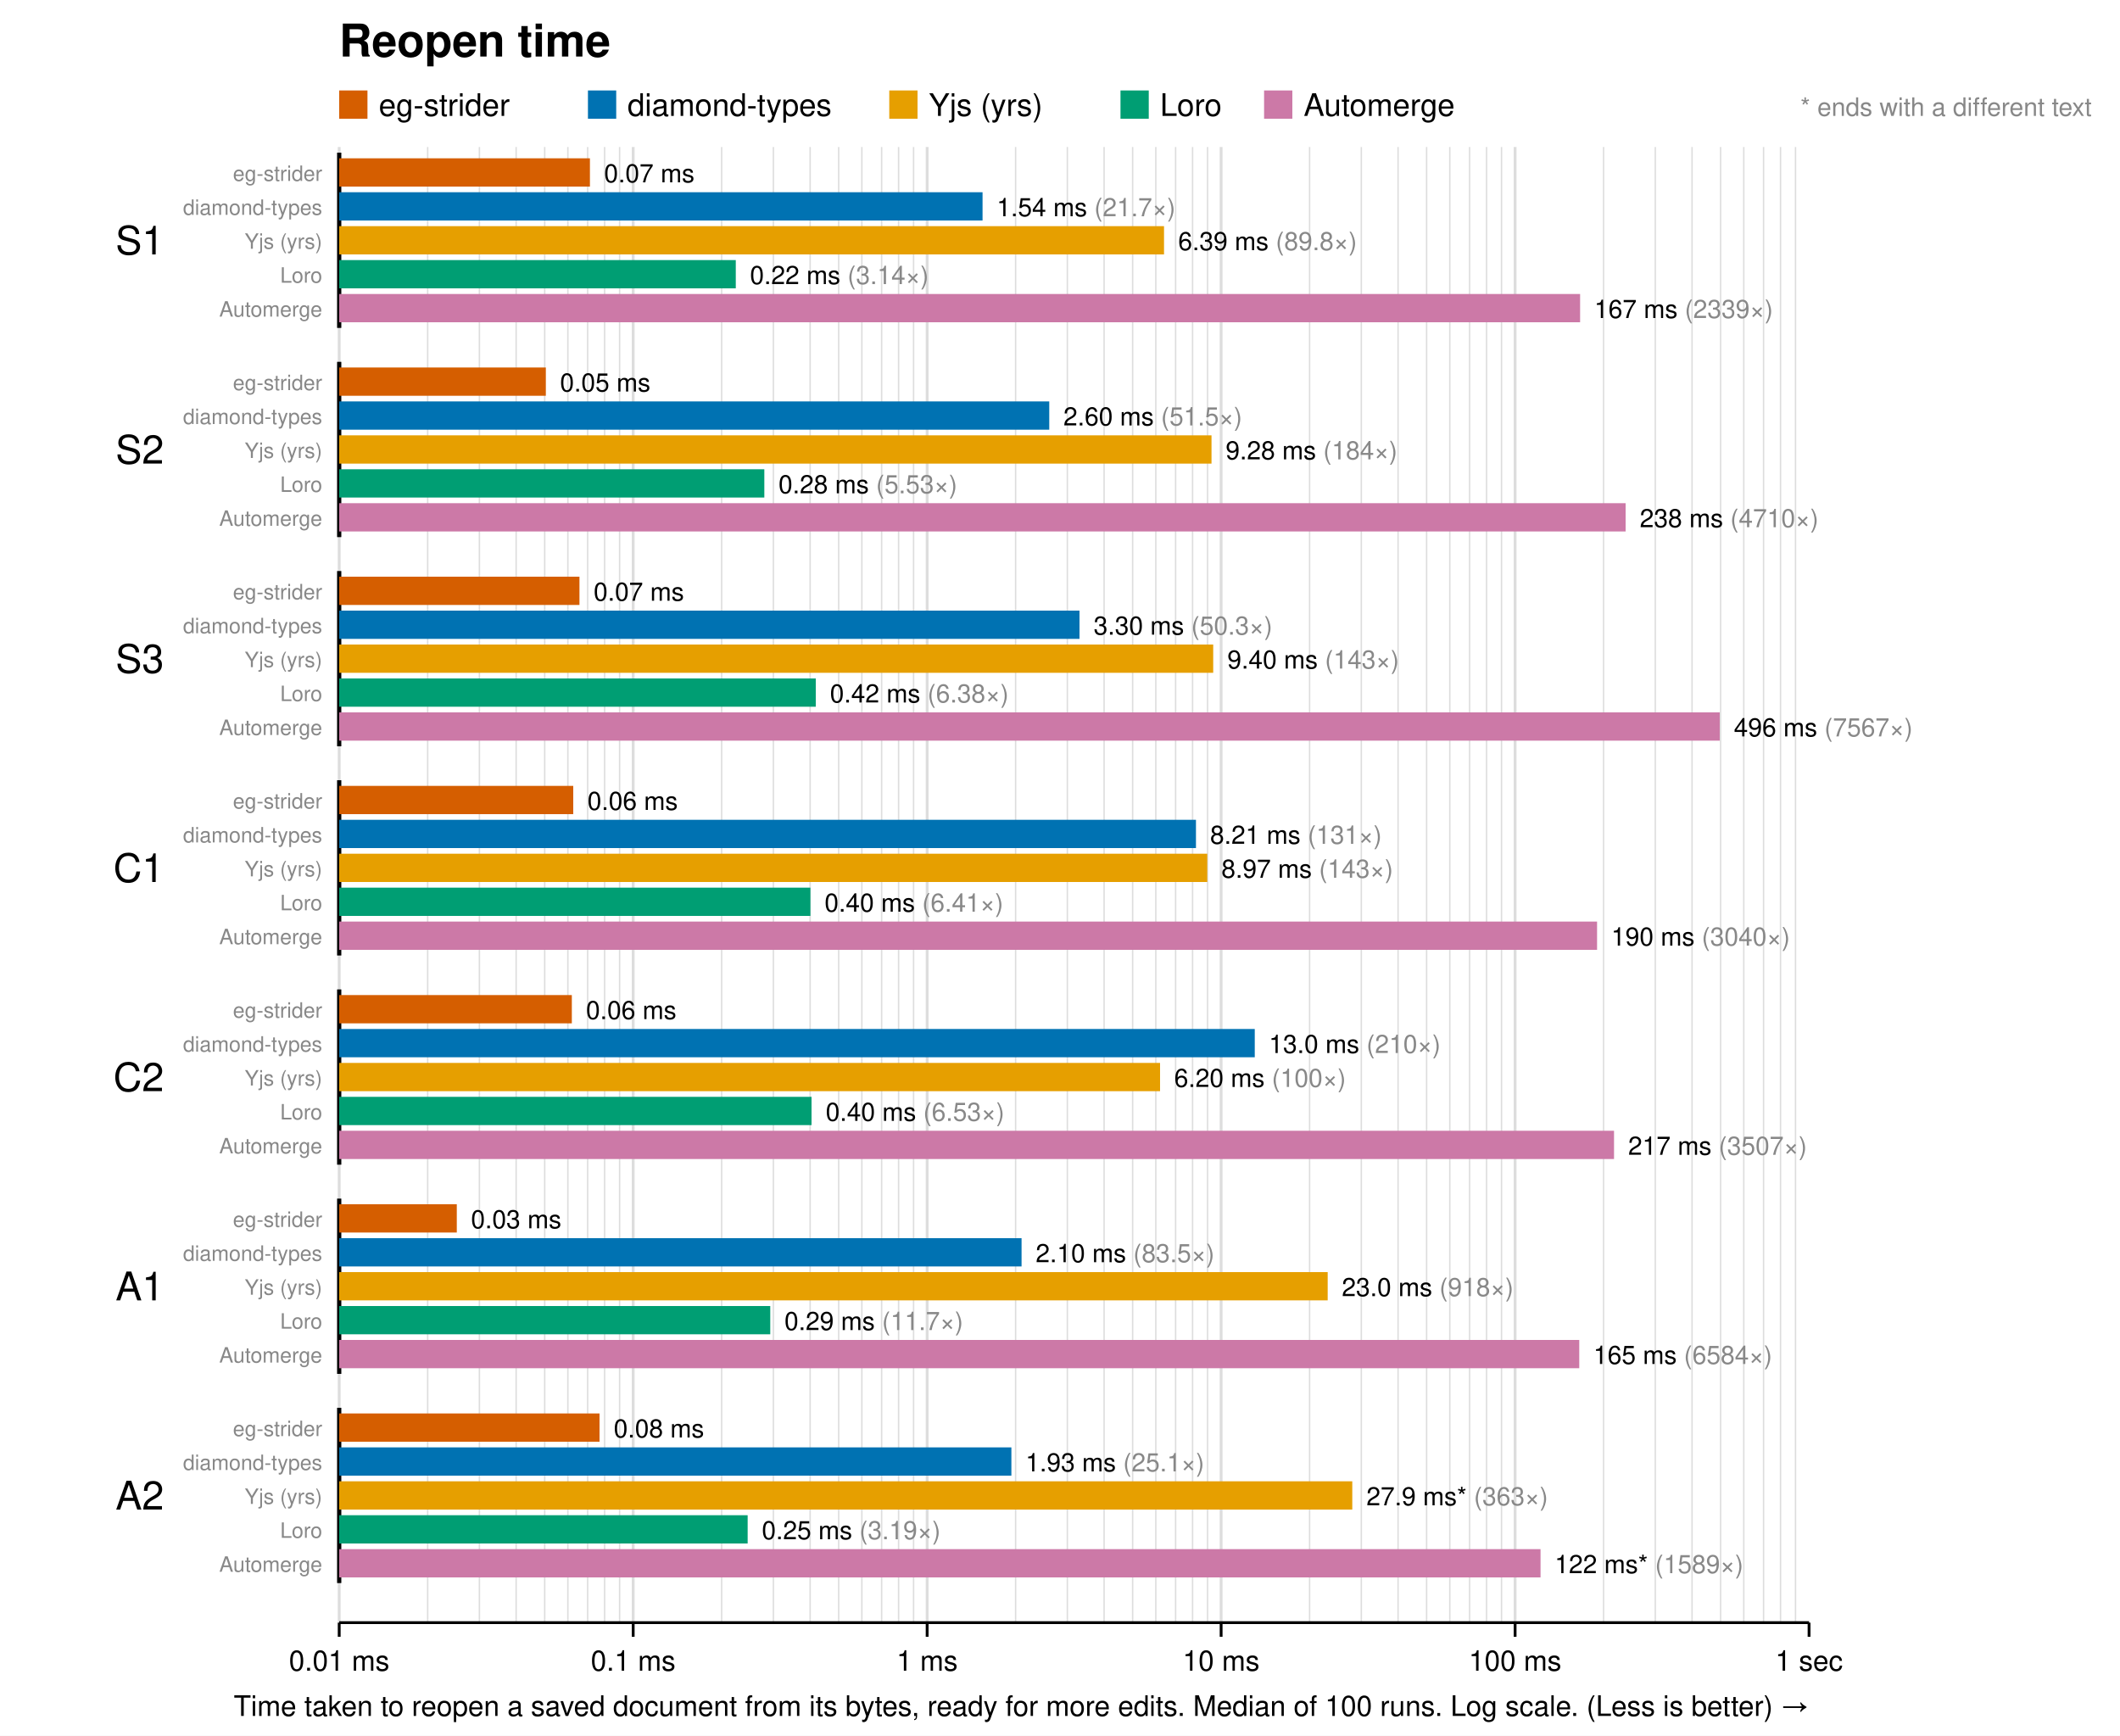
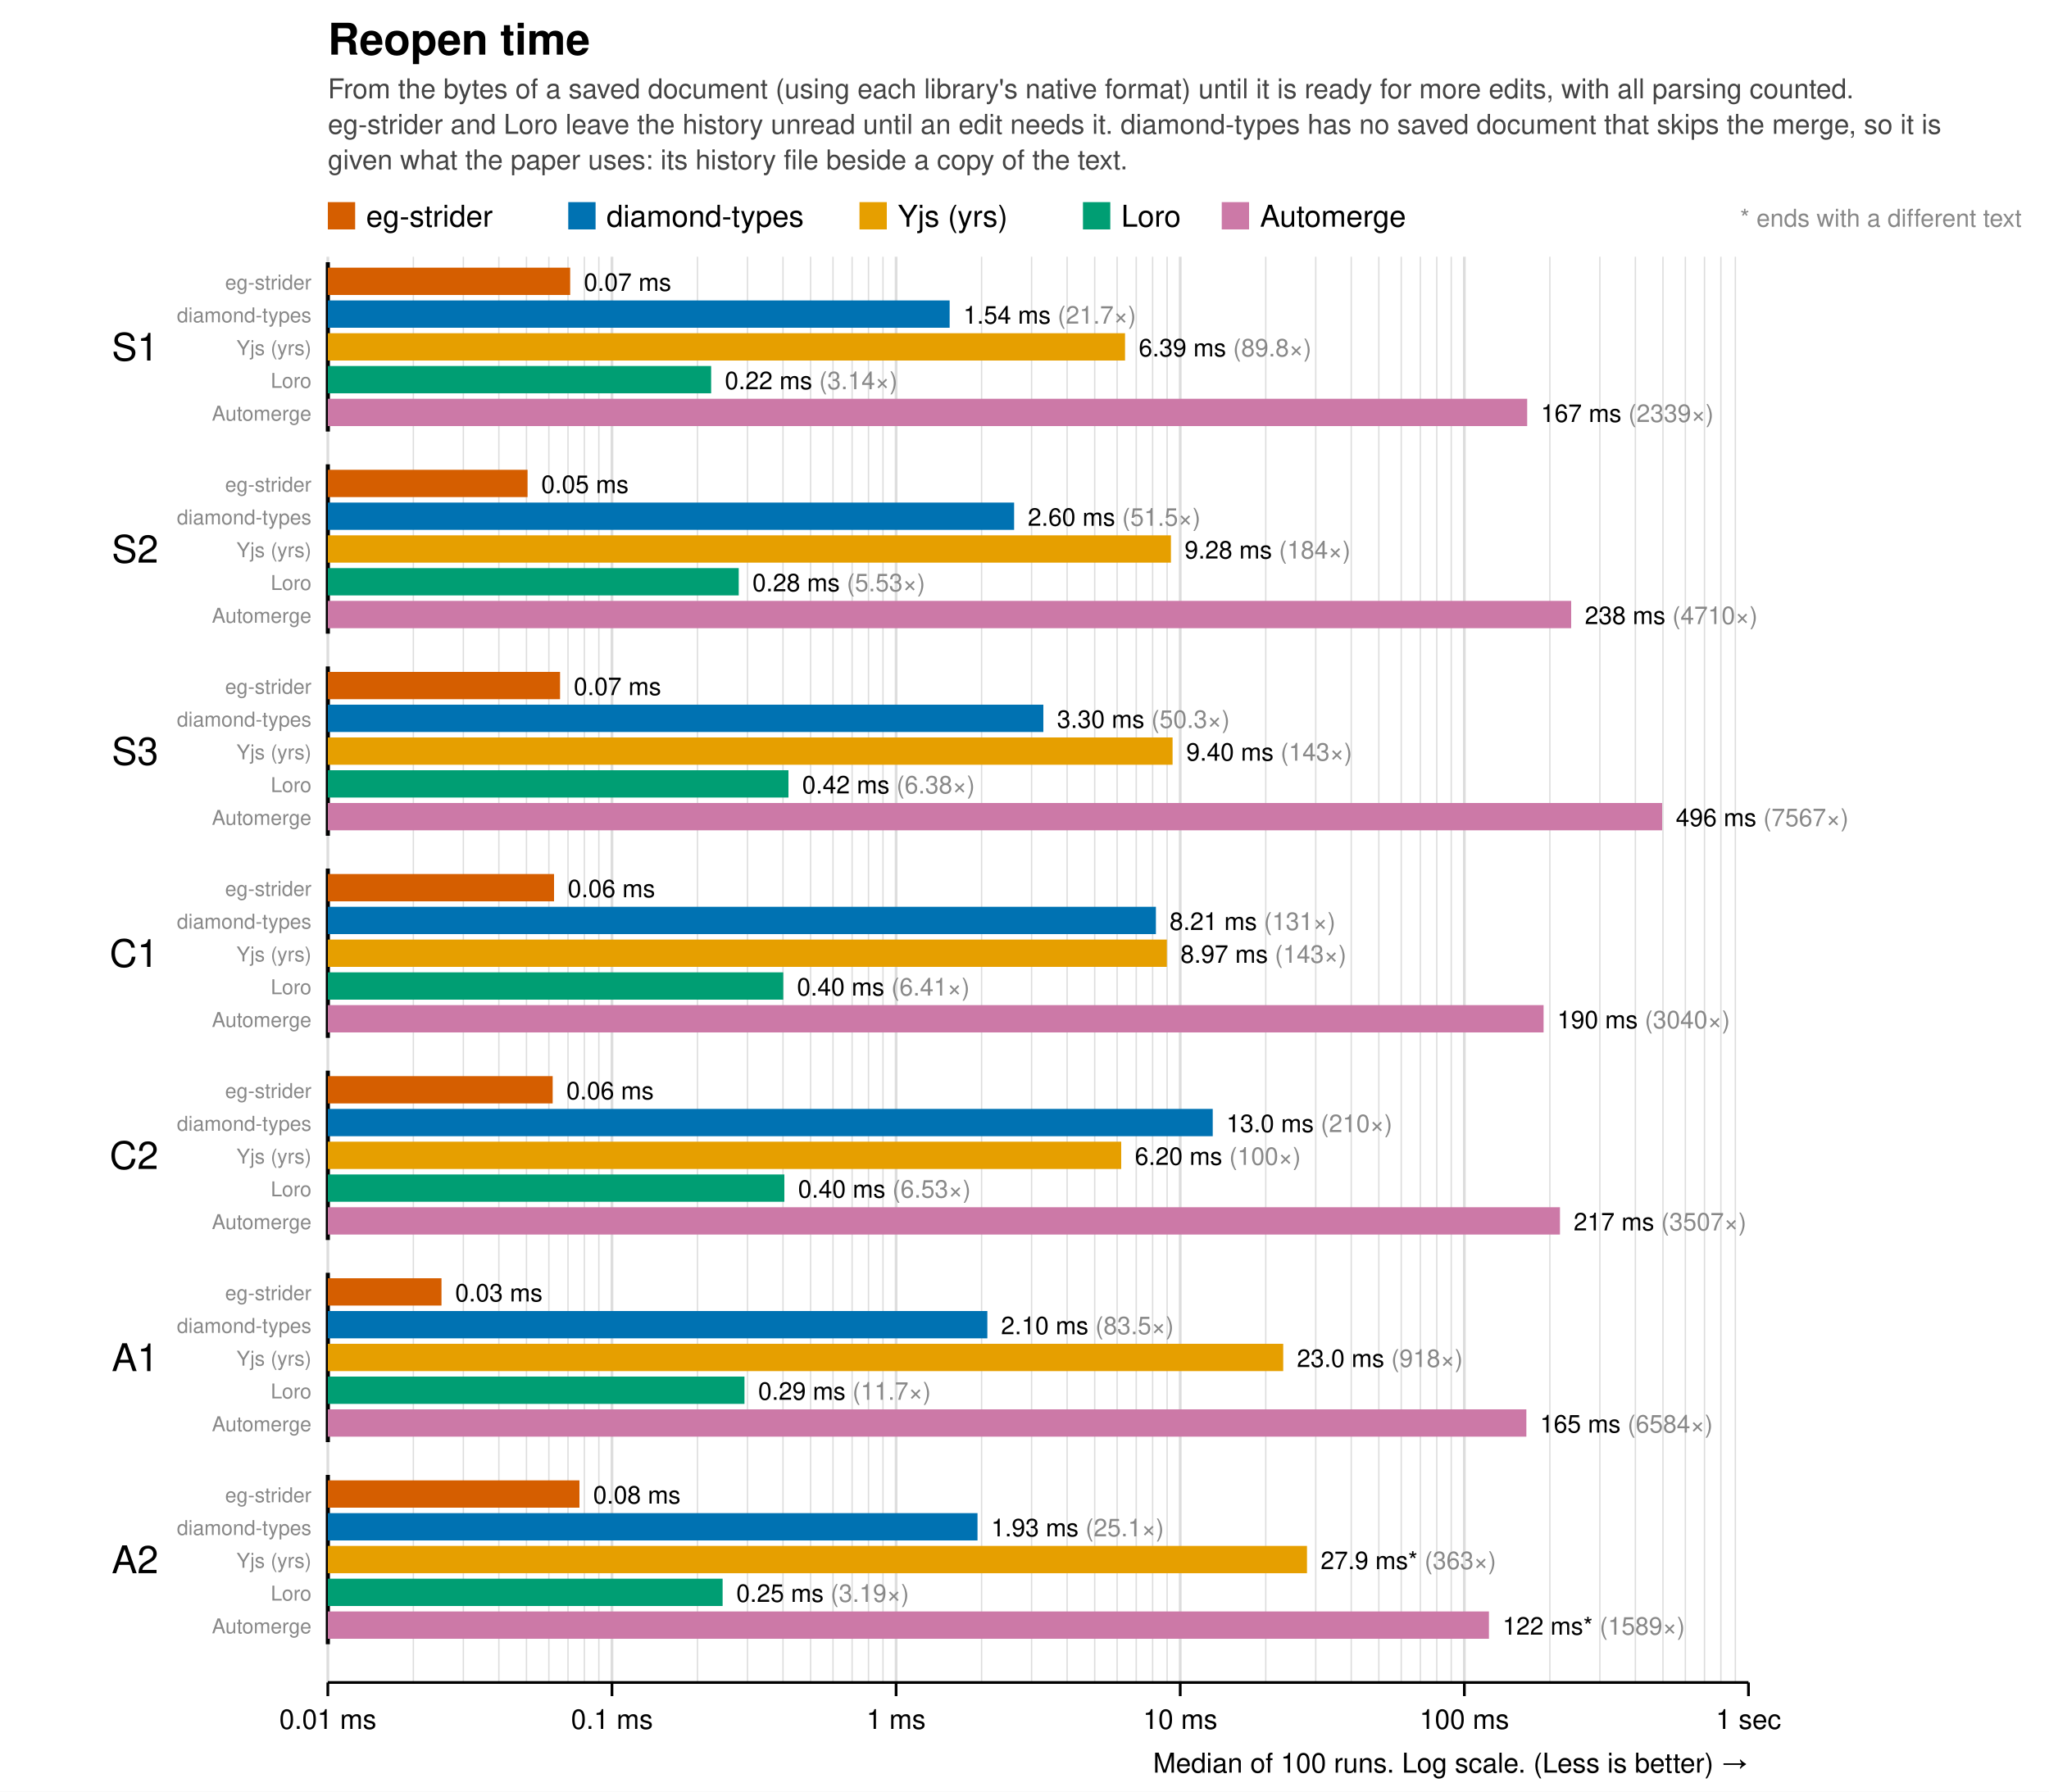
- <svg xmlns="http://www.w3.org/2000/svg" viewBox="0 0 750 614" font-family="Helvetica, Arial, sans-serif">
-   <rect width="750" height="614" fill="white" />
+ <svg xmlns="http://www.w3.org/2000/svg" viewBox="0 0 750 656" font-family="Helvetica, Arial, sans-serif">
+   <rect width="750" height="656" fill="white" />
  <text x="120" y="20" font-size="16" font-weight="bold">Reopen time</text>
-   <rect x="120" y="32" width="10" height="10" fill="#d55e00" />
-   <text x="134" y="41" font-size="11">eg-strider</text>
-   <rect x="208.0" y="32" width="10" height="10" fill="#0072b2" />
-   <text x="222.0" y="41" font-size="11">diamond-types</text>
-   <rect x="314.6" y="32" width="10" height="10" fill="#e69f00" />
-   <text x="328.6" y="41" font-size="11">Yjs (yrs)</text>
-   <rect x="396.4" y="32" width="10" height="10" fill="#009e73" />
-   <text x="410.4" y="41" font-size="11">Loro</text>
-   <rect x="447.2" y="32" width="10" height="10" fill="#cc79a7" />
-   <text x="461.2" y="41" font-size="11">Automerge</text>
-   <text x="740" y="41" font-size="9" fill="#888" text-anchor="end">* ends with a different text</text>
-   <line x1="120.0" y1="52" x2="120.0" y2="574" stroke="#ddd" stroke-width="1" />
-   <line x1="151.3" y1="52" x2="151.3" y2="574" stroke="#ddd" stroke-width="0.5" />
-   <line x1="169.6" y1="52" x2="169.6" y2="574" stroke="#ddd" stroke-width="0.5" />
-   <line x1="182.6" y1="52" x2="182.6" y2="574" stroke="#ddd" stroke-width="0.5" />
-   <line x1="192.7" y1="52" x2="192.7" y2="574" stroke="#ddd" stroke-width="0.5" />
-   <line x1="200.9" y1="52" x2="200.9" y2="574" stroke="#ddd" stroke-width="0.5" />
-   <line x1="207.9" y1="52" x2="207.9" y2="574" stroke="#ddd" stroke-width="0.5" />
-   <line x1="213.9" y1="52" x2="213.9" y2="574" stroke="#ddd" stroke-width="0.5" />
-   <line x1="219.2" y1="52" x2="219.2" y2="574" stroke="#ddd" stroke-width="0.5" />
-   <line x1="224.0" y1="52" x2="224.0" y2="574" stroke="#ddd" stroke-width="1" />
-   <line x1="255.3" y1="52" x2="255.3" y2="574" stroke="#ddd" stroke-width="0.5" />
-   <line x1="273.6" y1="52" x2="273.6" y2="574" stroke="#ddd" stroke-width="0.5" />
-   <line x1="286.6" y1="52" x2="286.6" y2="574" stroke="#ddd" stroke-width="0.5" />
-   <line x1="296.7" y1="52" x2="296.7" y2="574" stroke="#ddd" stroke-width="0.5" />
-   <line x1="304.9" y1="52" x2="304.9" y2="574" stroke="#ddd" stroke-width="0.5" />
-   <line x1="311.9" y1="52" x2="311.9" y2="574" stroke="#ddd" stroke-width="0.5" />
-   <line x1="317.9" y1="52" x2="317.9" y2="574" stroke="#ddd" stroke-width="0.5" />
-   <line x1="323.2" y1="52" x2="323.2" y2="574" stroke="#ddd" stroke-width="0.5" />
-   <line x1="328.0" y1="52" x2="328.0" y2="574" stroke="#ddd" stroke-width="1" />
-   <line x1="359.3" y1="52" x2="359.3" y2="574" stroke="#ddd" stroke-width="0.5" />
-   <line x1="377.6" y1="52" x2="377.6" y2="574" stroke="#ddd" stroke-width="0.5" />
-   <line x1="390.6" y1="52" x2="390.6" y2="574" stroke="#ddd" stroke-width="0.5" />
-   <line x1="400.7" y1="52" x2="400.7" y2="574" stroke="#ddd" stroke-width="0.5" />
-   <line x1="408.9" y1="52" x2="408.9" y2="574" stroke="#ddd" stroke-width="0.5" />
-   <line x1="415.9" y1="52" x2="415.9" y2="574" stroke="#ddd" stroke-width="0.5" />
-   <line x1="421.9" y1="52" x2="421.9" y2="574" stroke="#ddd" stroke-width="0.5" />
-   <line x1="427.2" y1="52" x2="427.2" y2="574" stroke="#ddd" stroke-width="0.5" />
-   <line x1="432.0" y1="52" x2="432.0" y2="574" stroke="#ddd" stroke-width="1" />
-   <line x1="463.3" y1="52" x2="463.3" y2="574" stroke="#ddd" stroke-width="0.5" />
-   <line x1="481.6" y1="52" x2="481.6" y2="574" stroke="#ddd" stroke-width="0.5" />
-   <line x1="494.6" y1="52" x2="494.6" y2="574" stroke="#ddd" stroke-width="0.5" />
-   <line x1="504.7" y1="52" x2="504.7" y2="574" stroke="#ddd" stroke-width="0.5" />
-   <line x1="512.9" y1="52" x2="512.9" y2="574" stroke="#ddd" stroke-width="0.5" />
-   <line x1="519.9" y1="52" x2="519.9" y2="574" stroke="#ddd" stroke-width="0.5" />
-   <line x1="525.9" y1="52" x2="525.9" y2="574" stroke="#ddd" stroke-width="0.5" />
-   <line x1="531.2" y1="52" x2="531.2" y2="574" stroke="#ddd" stroke-width="0.5" />
-   <line x1="536.0" y1="52" x2="536.0" y2="574" stroke="#ddd" stroke-width="1" />
-   <line x1="567.3" y1="52" x2="567.3" y2="574" stroke="#ddd" stroke-width="0.5" />
-   <line x1="585.6" y1="52" x2="585.6" y2="574" stroke="#ddd" stroke-width="0.5" />
-   <line x1="598.6" y1="52" x2="598.6" y2="574" stroke="#ddd" stroke-width="0.5" />
-   <line x1="608.7" y1="52" x2="608.7" y2="574" stroke="#ddd" stroke-width="0.5" />
-   <line x1="616.9" y1="52" x2="616.9" y2="574" stroke="#ddd" stroke-width="0.5" />
-   <line x1="623.9" y1="52" x2="623.9" y2="574" stroke="#ddd" stroke-width="0.5" />
-   <line x1="629.9" y1="52" x2="629.9" y2="574" stroke="#ddd" stroke-width="0.5" />
-   <line x1="635.2" y1="52" x2="635.2" y2="574" stroke="#ddd" stroke-width="0.5" />
-   <line x1="120.0" y1="574" x2="120.0" y2="579" stroke="black" />
-   <text x="120.0" y="591" font-size="10" text-anchor="middle">0.01 ms</text>
-   <line x1="224.0" y1="574" x2="224.0" y2="579" stroke="black" />
-   <text x="224.0" y="591" font-size="10" text-anchor="middle">0.1 ms</text>
-   <line x1="328.0" y1="574" x2="328.0" y2="579" stroke="black" />
-   <text x="328.0" y="591" font-size="10" text-anchor="middle">1 ms</text>
-   <line x1="432.0" y1="574" x2="432.0" y2="579" stroke="black" />
-   <text x="432.0" y="591" font-size="10" text-anchor="middle">10 ms</text>
-   <line x1="536.0" y1="574" x2="536.0" y2="579" stroke="black" />
-   <text x="536.0" y="591" font-size="10" text-anchor="middle">100 ms</text>
-   <line x1="640.0" y1="574" x2="640.0" y2="579" stroke="black" />
-   <text x="640.0" y="591" font-size="10" text-anchor="middle">1 sec</text>
-   <line x1="120" y1="574" x2="640" y2="574" stroke="black" />
-   <text x="640" y="607" font-size="10" text-anchor="end">Time taken to reopen a saved document from its bytes, ready for more edits. Median of 100 runs. Log scale. (Less is better) →</text>
-   <text x="58" y="90.0" font-size="14" text-anchor="end">S1</text>
-   <line x1="120" y1="54" x2="120" y2="116" stroke="black" stroke-width="1.5" />
-   <text x="114" y="64" font-size="7.5" fill="#888" text-anchor="end">eg-strider</text>
-   <rect x="120" y="56" width="88.7" height="10" fill="#d55e00" />
-   <text x="213.7" y="64.5" font-size="9">0.07 ms</text>
-   <text x="114" y="76" font-size="7.5" fill="#888" text-anchor="end">diamond-types</text>
-   <rect x="120" y="68" width="227.6" height="10" fill="#0072b2" />
-   <text x="352.6" y="76.5" font-size="9">1.54 ms <tspan fill="#888">(21.7×)</tspan>
-   </text>
-   <text x="114" y="88" font-size="7.5" fill="#888" text-anchor="end">Yjs (yrs)</text>
-   <rect x="120" y="80" width="291.8" height="10" fill="#e69f00" />
-   <text x="416.8" y="88.5" font-size="9">6.39 ms <tspan fill="#888">(89.8×)</tspan>
-   </text>
-   <text x="114" y="100" font-size="7.5" fill="#888" text-anchor="end">Loro</text>
-   <rect x="120" y="92" width="140.3" height="10" fill="#009e73" />
-   <text x="265.3" y="100.5" font-size="9">0.22 ms <tspan fill="#888">(3.14×)</tspan>
-   </text>
-   <text x="114" y="112" font-size="7.5" fill="#888" text-anchor="end">Automerge</text>
-   <rect x="120" y="104" width="439.0" height="10" fill="#cc79a7" />
-   <text x="564.0" y="112.5" font-size="9">167 ms <tspan fill="#888">(2339×)</tspan>
-   </text>
-   <text x="58" y="164.0" font-size="14" text-anchor="end">S2</text>
-   <line x1="120" y1="128" x2="120" y2="190" stroke="black" stroke-width="1.5" />
-   <text x="114" y="138" font-size="7.5" fill="#888" text-anchor="end">eg-strider</text>
-   <rect x="120" y="130" width="73.1" height="10" fill="#d55e00" />
-   <text x="198.1" y="138.5" font-size="9">0.05 ms</text>
-   <text x="114" y="150" font-size="7.5" fill="#888" text-anchor="end">diamond-types</text>
-   <rect x="120" y="142" width="251.2" height="10" fill="#0072b2" />
-   <text x="376.2" y="150.5" font-size="9">2.60 ms <tspan fill="#888">(51.5×)</tspan>
-   </text>
-   <text x="114" y="162" font-size="7.5" fill="#888" text-anchor="end">Yjs (yrs)</text>
-   <rect x="120" y="154" width="308.6" height="10" fill="#e69f00" />
-   <text x="433.6" y="162.5" font-size="9">9.28 ms <tspan fill="#888">(184×)</tspan>
-   </text>
-   <text x="114" y="174" font-size="7.5" fill="#888" text-anchor="end">Loro</text>
-   <rect x="120" y="166" width="150.4" height="10" fill="#009e73" />
-   <text x="275.4" y="174.5" font-size="9">0.28 ms <tspan fill="#888">(5.53×)</tspan>
-   </text>
-   <text x="114" y="186" font-size="7.5" fill="#888" text-anchor="end">Automerge</text>
-   <rect x="120" y="178" width="455.1" height="10" fill="#cc79a7" />
-   <text x="580.1" y="186.5" font-size="9">238 ms <tspan fill="#888">(4710×)</tspan>
-   </text>
-   <text x="58" y="238.0" font-size="14" text-anchor="end">S3</text>
-   <line x1="120" y1="202" x2="120" y2="264" stroke="black" stroke-width="1.5" />
-   <text x="114" y="212" font-size="7.5" fill="#888" text-anchor="end">eg-strider</text>
-   <rect x="120" y="204" width="85.0" height="10" fill="#d55e00" />
-   <text x="210.0" y="212.5" font-size="9">0.07 ms</text>
-   <text x="114" y="224" font-size="7.5" fill="#888" text-anchor="end">diamond-types</text>
-   <rect x="120" y="216" width="261.9" height="10" fill="#0072b2" />
-   <text x="386.9" y="224.5" font-size="9">3.30 ms <tspan fill="#888">(50.3×)</tspan>
-   </text>
-   <text x="114" y="236" font-size="7.5" fill="#888" text-anchor="end">Yjs (yrs)</text>
-   <rect x="120" y="228" width="309.2" height="10" fill="#e69f00" />
-   <text x="434.2" y="236.5" font-size="9">9.40 ms <tspan fill="#888">(143×)</tspan>
-   </text>
-   <text x="114" y="248" font-size="7.5" fill="#888" text-anchor="end">Loro</text>
-   <rect x="120" y="240" width="168.6" height="10" fill="#009e73" />
-   <text x="293.6" y="248.5" font-size="9">0.42 ms <tspan fill="#888">(6.38×)</tspan>
-   </text>
-   <text x="114" y="260" font-size="7.5" fill="#888" text-anchor="end">Automerge</text>
-   <rect x="120" y="252" width="488.4" height="10" fill="#cc79a7" />
-   <text x="613.4" y="260.5" font-size="9">496 ms <tspan fill="#888">(7567×)</tspan>
-   </text>
-   <text x="58" y="312.0" font-size="14" text-anchor="end">C1</text>
-   <line x1="120" y1="276" x2="120" y2="338" stroke="black" stroke-width="1.5" />
-   <text x="114" y="286" font-size="7.5" fill="#888" text-anchor="end">eg-strider</text>
-   <rect x="120" y="278" width="82.8" height="10" fill="#d55e00" />
-   <text x="207.8" y="286.5" font-size="9">0.06 ms</text>
-   <text x="114" y="298" font-size="7.5" fill="#888" text-anchor="end">diamond-types</text>
-   <rect x="120" y="290" width="303.1" height="10" fill="#0072b2" />
-   <text x="428.1" y="298.5" font-size="9">8.21 ms <tspan fill="#888">(131×)</tspan>
-   </text>
-   <text x="114" y="310" font-size="7.5" fill="#888" text-anchor="end">Yjs (yrs)</text>
-   <rect x="120" y="302" width="307.1" height="10" fill="#e69f00" />
-   <text x="432.1" y="310.5" font-size="9">8.97 ms <tspan fill="#888">(143×)</tspan>
-   </text>
-   <text x="114" y="322" font-size="7.5" fill="#888" text-anchor="end">Loro</text>
-   <rect x="120" y="314" width="166.7" height="10" fill="#009e73" />
-   <text x="291.7" y="322.5" font-size="9">0.40 ms <tspan fill="#888">(6.41×)</tspan>
-   </text>
-   <text x="114" y="334" font-size="7.5" fill="#888" text-anchor="end">Automerge</text>
-   <rect x="120" y="326" width="445.0" height="10" fill="#cc79a7" />
-   <text x="570.0" y="334.5" font-size="9">190 ms <tspan fill="#888">(3040×)</tspan>
-   </text>
-   <text x="58" y="386.0" font-size="14" text-anchor="end">C2</text>
-   <line x1="120" y1="350" x2="120" y2="412" stroke="black" stroke-width="1.5" />
-   <text x="114" y="360" font-size="7.5" fill="#888" text-anchor="end">eg-strider</text>
-   <rect x="120" y="352" width="82.3" height="10" fill="#d55e00" />
-   <text x="207.3" y="360.5" font-size="9">0.06 ms</text>
-   <text x="114" y="372" font-size="7.5" fill="#888" text-anchor="end">diamond-types</text>
-   <rect x="120" y="364" width="323.9" height="10" fill="#0072b2" />
-   <text x="448.9" y="372.5" font-size="9">13.0 ms <tspan fill="#888">(210×)</tspan>
-   </text>
-   <text x="114" y="384" font-size="7.5" fill="#888" text-anchor="end">Yjs (yrs)</text>
-   <rect x="120" y="376" width="290.4" height="10" fill="#e69f00" />
-   <text x="415.4" y="384.5" font-size="9">6.20 ms <tspan fill="#888">(100×)</tspan>
-   </text>
-   <text x="114" y="396" font-size="7.5" fill="#888" text-anchor="end">Loro</text>
-   <rect x="120" y="388" width="167.1" height="10" fill="#009e73" />
-   <text x="292.1" y="396.5" font-size="9">0.40 ms <tspan fill="#888">(6.53×)</tspan>
-   </text>
-   <text x="114" y="408" font-size="7.5" fill="#888" text-anchor="end">Automerge</text>
-   <rect x="120" y="400" width="451.0" height="10" fill="#cc79a7" />
-   <text x="576.0" y="408.5" font-size="9">217 ms <tspan fill="#888">(3507×)</tspan>
-   </text>
-   <text x="58" y="460.0" font-size="14" text-anchor="end">A1</text>
-   <line x1="120" y1="424" x2="120" y2="486" stroke="black" stroke-width="1.5" />
-   <text x="114" y="434" font-size="7.5" fill="#888" text-anchor="end">eg-strider</text>
-   <rect x="120" y="426" width="41.6" height="10" fill="#d55e00" />
-   <text x="166.6" y="434.5" font-size="9">0.03 ms</text>
-   <text x="114" y="446" font-size="7.5" fill="#888" text-anchor="end">diamond-types</text>
-   <rect x="120" y="438" width="241.4" height="10" fill="#0072b2" />
-   <text x="366.4" y="446.5" font-size="9">2.10 ms <tspan fill="#888">(83.5×)</tspan>
-   </text>
-   <text x="114" y="458" font-size="7.5" fill="#888" text-anchor="end">Yjs (yrs)</text>
-   <rect x="120" y="450" width="349.7" height="10" fill="#e69f00" />
-   <text x="474.7" y="458.5" font-size="9">23.0 ms <tspan fill="#888">(918×)</tspan>
-   </text>
-   <text x="114" y="470" font-size="7.5" fill="#888" text-anchor="end">Loro</text>
-   <rect x="120" y="462" width="152.5" height="10" fill="#009e73" />
-   <text x="277.5" y="470.5" font-size="9">0.29 ms <tspan fill="#888">(11.7×)</tspan>
-   </text>
-   <text x="114" y="482" font-size="7.5" fill="#888" text-anchor="end">Automerge</text>
-   <rect x="120" y="474" width="438.7" height="10" fill="#cc79a7" />
-   <text x="563.7" y="482.5" font-size="9">165 ms <tspan fill="#888">(6584×)</tspan>
-   </text>
-   <text x="58" y="534.0" font-size="14" text-anchor="end">A2</text>
-   <line x1="120" y1="498" x2="120" y2="560" stroke="black" stroke-width="1.5" />
-   <text x="114" y="508" font-size="7.5" fill="#888" text-anchor="end">eg-strider</text>
-   <rect x="120" y="500" width="92.1" height="10" fill="#d55e00" />
-   <text x="217.1" y="508.5" font-size="9">0.08 ms</text>
-   <text x="114" y="520" font-size="7.5" fill="#888" text-anchor="end">diamond-types</text>
-   <rect x="120" y="512" width="237.8" height="10" fill="#0072b2" />
-   <text x="362.8" y="520.5" font-size="9">1.93 ms <tspan fill="#888">(25.1×)</tspan>
-   </text>
-   <text x="114" y="532" font-size="7.5" fill="#888" text-anchor="end">Yjs (yrs)</text>
-   <rect x="120" y="524" width="358.4" height="10" fill="#e69f00" />
-   <text x="483.4" y="532.5" font-size="9">27.9 ms* <tspan fill="#888">(363×)</tspan>
-   </text>
-   <text x="114" y="544" font-size="7.5" fill="#888" text-anchor="end">Loro</text>
-   <rect x="120" y="536" width="144.5" height="10" fill="#009e73" />
-   <text x="269.5" y="544.5" font-size="9">0.25 ms <tspan fill="#888">(3.19×)</tspan>
-   </text>
-   <text x="114" y="556" font-size="7.5" fill="#888" text-anchor="end">Automerge</text>
-   <rect x="120" y="548" width="425.0" height="10" fill="#cc79a7" />
-   <text x="550.0" y="556.5" font-size="9">122 ms* <tspan fill="#888">(1589×)</tspan>
+   <text x="120" y="36" font-size="10" fill="#444">From the bytes of a saved document (using each library's native format) until it is ready for more edits, with all parsing counted.</text>
+   <text x="120" y="49" font-size="10" fill="#444">eg-strider and Loro leave the history unread until an edit needs it. diamond-types has no saved document that skips the merge, so it is</text>
+   <text x="120" y="62" font-size="10" fill="#444">given what the paper uses: its history file beside a copy of the text.</text>
+   <rect x="120" y="74" width="10" height="10" fill="#d55e00" />
+   <text x="134" y="83" font-size="11">eg-strider</text>
+   <rect x="208.0" y="74" width="10" height="10" fill="#0072b2" />
+   <text x="222.0" y="83" font-size="11">diamond-types</text>
+   <rect x="314.6" y="74" width="10" height="10" fill="#e69f00" />
+   <text x="328.6" y="83" font-size="11">Yjs (yrs)</text>
+   <rect x="396.4" y="74" width="10" height="10" fill="#009e73" />
+   <text x="410.4" y="83" font-size="11">Loro</text>
+   <rect x="447.2" y="74" width="10" height="10" fill="#cc79a7" />
+   <text x="461.2" y="83" font-size="11">Automerge</text>
+   <text x="740" y="83" font-size="9" fill="#888" text-anchor="end">* ends with a different text</text>
+   <line x1="120.0" y1="94" x2="120.0" y2="616" stroke="#ddd" stroke-width="1" />
+   <line x1="151.3" y1="94" x2="151.3" y2="616" stroke="#ddd" stroke-width="0.5" />
+   <line x1="169.6" y1="94" x2="169.6" y2="616" stroke="#ddd" stroke-width="0.5" />
+   <line x1="182.6" y1="94" x2="182.6" y2="616" stroke="#ddd" stroke-width="0.5" />
+   <line x1="192.7" y1="94" x2="192.7" y2="616" stroke="#ddd" stroke-width="0.5" />
+   <line x1="200.9" y1="94" x2="200.9" y2="616" stroke="#ddd" stroke-width="0.5" />
+   <line x1="207.9" y1="94" x2="207.9" y2="616" stroke="#ddd" stroke-width="0.5" />
+   <line x1="213.9" y1="94" x2="213.9" y2="616" stroke="#ddd" stroke-width="0.5" />
+   <line x1="219.2" y1="94" x2="219.2" y2="616" stroke="#ddd" stroke-width="0.5" />
+   <line x1="224.0" y1="94" x2="224.0" y2="616" stroke="#ddd" stroke-width="1" />
+   <line x1="255.3" y1="94" x2="255.3" y2="616" stroke="#ddd" stroke-width="0.5" />
+   <line x1="273.6" y1="94" x2="273.6" y2="616" stroke="#ddd" stroke-width="0.5" />
+   <line x1="286.6" y1="94" x2="286.6" y2="616" stroke="#ddd" stroke-width="0.5" />
+   <line x1="296.7" y1="94" x2="296.7" y2="616" stroke="#ddd" stroke-width="0.5" />
+   <line x1="304.9" y1="94" x2="304.9" y2="616" stroke="#ddd" stroke-width="0.5" />
+   <line x1="311.9" y1="94" x2="311.9" y2="616" stroke="#ddd" stroke-width="0.5" />
+   <line x1="317.9" y1="94" x2="317.9" y2="616" stroke="#ddd" stroke-width="0.5" />
+   <line x1="323.2" y1="94" x2="323.2" y2="616" stroke="#ddd" stroke-width="0.5" />
+   <line x1="328.0" y1="94" x2="328.0" y2="616" stroke="#ddd" stroke-width="1" />
+   <line x1="359.3" y1="94" x2="359.3" y2="616" stroke="#ddd" stroke-width="0.5" />
+   <line x1="377.6" y1="94" x2="377.6" y2="616" stroke="#ddd" stroke-width="0.5" />
+   <line x1="390.6" y1="94" x2="390.6" y2="616" stroke="#ddd" stroke-width="0.5" />
+   <line x1="400.7" y1="94" x2="400.7" y2="616" stroke="#ddd" stroke-width="0.5" />
+   <line x1="408.9" y1="94" x2="408.9" y2="616" stroke="#ddd" stroke-width="0.5" />
+   <line x1="415.9" y1="94" x2="415.9" y2="616" stroke="#ddd" stroke-width="0.5" />
+   <line x1="421.9" y1="94" x2="421.9" y2="616" stroke="#ddd" stroke-width="0.5" />
+   <line x1="427.2" y1="94" x2="427.2" y2="616" stroke="#ddd" stroke-width="0.5" />
+   <line x1="432.0" y1="94" x2="432.0" y2="616" stroke="#ddd" stroke-width="1" />
+   <line x1="463.3" y1="94" x2="463.3" y2="616" stroke="#ddd" stroke-width="0.5" />
+   <line x1="481.6" y1="94" x2="481.6" y2="616" stroke="#ddd" stroke-width="0.5" />
+   <line x1="494.6" y1="94" x2="494.6" y2="616" stroke="#ddd" stroke-width="0.5" />
+   <line x1="504.7" y1="94" x2="504.7" y2="616" stroke="#ddd" stroke-width="0.5" />
+   <line x1="512.9" y1="94" x2="512.9" y2="616" stroke="#ddd" stroke-width="0.5" />
+   <line x1="519.9" y1="94" x2="519.9" y2="616" stroke="#ddd" stroke-width="0.5" />
+   <line x1="525.9" y1="94" x2="525.9" y2="616" stroke="#ddd" stroke-width="0.5" />
+   <line x1="531.2" y1="94" x2="531.2" y2="616" stroke="#ddd" stroke-width="0.5" />
+   <line x1="536.0" y1="94" x2="536.0" y2="616" stroke="#ddd" stroke-width="1" />
+   <line x1="567.3" y1="94" x2="567.3" y2="616" stroke="#ddd" stroke-width="0.5" />
+   <line x1="585.6" y1="94" x2="585.6" y2="616" stroke="#ddd" stroke-width="0.5" />
+   <line x1="598.6" y1="94" x2="598.6" y2="616" stroke="#ddd" stroke-width="0.5" />
+   <line x1="608.7" y1="94" x2="608.7" y2="616" stroke="#ddd" stroke-width="0.5" />
+   <line x1="616.9" y1="94" x2="616.9" y2="616" stroke="#ddd" stroke-width="0.5" />
+   <line x1="623.9" y1="94" x2="623.9" y2="616" stroke="#ddd" stroke-width="0.5" />
+   <line x1="629.9" y1="94" x2="629.9" y2="616" stroke="#ddd" stroke-width="0.5" />
+   <line x1="635.2" y1="94" x2="635.2" y2="616" stroke="#ddd" stroke-width="0.5" />
+   <line x1="120.0" y1="616" x2="120.0" y2="621" stroke="black" />
+   <text x="120.0" y="633" font-size="10" text-anchor="middle">0.01 ms</text>
+   <line x1="224.0" y1="616" x2="224.0" y2="621" stroke="black" />
+   <text x="224.0" y="633" font-size="10" text-anchor="middle">0.1 ms</text>
+   <line x1="328.0" y1="616" x2="328.0" y2="621" stroke="black" />
+   <text x="328.0" y="633" font-size="10" text-anchor="middle">1 ms</text>
+   <line x1="432.0" y1="616" x2="432.0" y2="621" stroke="black" />
+   <text x="432.0" y="633" font-size="10" text-anchor="middle">10 ms</text>
+   <line x1="536.0" y1="616" x2="536.0" y2="621" stroke="black" />
+   <text x="536.0" y="633" font-size="10" text-anchor="middle">100 ms</text>
+   <line x1="640.0" y1="616" x2="640.0" y2="621" stroke="black" />
+   <text x="640.0" y="633" font-size="10" text-anchor="middle">1 sec</text>
+   <line x1="120" y1="616" x2="640" y2="616" stroke="black" />
+   <text x="640" y="649" font-size="10" text-anchor="end">Median of 100 runs. Log scale. (Less is better) →</text>
+   <text x="58" y="132.0" font-size="14" text-anchor="end">S1</text>
+   <line x1="120" y1="96" x2="120" y2="158" stroke="black" stroke-width="1.5" />
+   <text x="114" y="106" font-size="7.5" fill="#888" text-anchor="end">eg-strider</text>
+   <rect x="120" y="98" width="88.7" height="10" fill="#d55e00" />
+   <text x="213.7" y="106.5" font-size="9">0.07 ms</text>
+   <text x="114" y="118" font-size="7.5" fill="#888" text-anchor="end">diamond-types</text>
+   <rect x="120" y="110" width="227.6" height="10" fill="#0072b2" />
+   <text x="352.6" y="118.5" font-size="9">1.54 ms <tspan fill="#888">(21.7×)</tspan>
+   </text>
+   <text x="114" y="130" font-size="7.5" fill="#888" text-anchor="end">Yjs (yrs)</text>
+   <rect x="120" y="122" width="291.8" height="10" fill="#e69f00" />
+   <text x="416.8" y="130.5" font-size="9">6.39 ms <tspan fill="#888">(89.8×)</tspan>
+   </text>
+   <text x="114" y="142" font-size="7.5" fill="#888" text-anchor="end">Loro</text>
+   <rect x="120" y="134" width="140.3" height="10" fill="#009e73" />
+   <text x="265.3" y="142.5" font-size="9">0.22 ms <tspan fill="#888">(3.14×)</tspan>
+   </text>
+   <text x="114" y="154" font-size="7.5" fill="#888" text-anchor="end">Automerge</text>
+   <rect x="120" y="146" width="439.0" height="10" fill="#cc79a7" />
+   <text x="564.0" y="154.5" font-size="9">167 ms <tspan fill="#888">(2339×)</tspan>
+   </text>
+   <text x="58" y="206.0" font-size="14" text-anchor="end">S2</text>
+   <line x1="120" y1="170" x2="120" y2="232" stroke="black" stroke-width="1.5" />
+   <text x="114" y="180" font-size="7.5" fill="#888" text-anchor="end">eg-strider</text>
+   <rect x="120" y="172" width="73.1" height="10" fill="#d55e00" />
+   <text x="198.1" y="180.5" font-size="9">0.05 ms</text>
+   <text x="114" y="192" font-size="7.5" fill="#888" text-anchor="end">diamond-types</text>
+   <rect x="120" y="184" width="251.2" height="10" fill="#0072b2" />
+   <text x="376.2" y="192.5" font-size="9">2.60 ms <tspan fill="#888">(51.5×)</tspan>
+   </text>
+   <text x="114" y="204" font-size="7.5" fill="#888" text-anchor="end">Yjs (yrs)</text>
+   <rect x="120" y="196" width="308.6" height="10" fill="#e69f00" />
+   <text x="433.6" y="204.5" font-size="9">9.28 ms <tspan fill="#888">(184×)</tspan>
+   </text>
+   <text x="114" y="216" font-size="7.5" fill="#888" text-anchor="end">Loro</text>
+   <rect x="120" y="208" width="150.4" height="10" fill="#009e73" />
+   <text x="275.4" y="216.5" font-size="9">0.28 ms <tspan fill="#888">(5.53×)</tspan>
+   </text>
+   <text x="114" y="228" font-size="7.5" fill="#888" text-anchor="end">Automerge</text>
+   <rect x="120" y="220" width="455.1" height="10" fill="#cc79a7" />
+   <text x="580.1" y="228.5" font-size="9">238 ms <tspan fill="#888">(4710×)</tspan>
+   </text>
+   <text x="58" y="280.0" font-size="14" text-anchor="end">S3</text>
+   <line x1="120" y1="244" x2="120" y2="306" stroke="black" stroke-width="1.5" />
+   <text x="114" y="254" font-size="7.5" fill="#888" text-anchor="end">eg-strider</text>
+   <rect x="120" y="246" width="85.0" height="10" fill="#d55e00" />
+   <text x="210.0" y="254.5" font-size="9">0.07 ms</text>
+   <text x="114" y="266" font-size="7.5" fill="#888" text-anchor="end">diamond-types</text>
+   <rect x="120" y="258" width="261.9" height="10" fill="#0072b2" />
+   <text x="386.9" y="266.5" font-size="9">3.30 ms <tspan fill="#888">(50.3×)</tspan>
+   </text>
+   <text x="114" y="278" font-size="7.5" fill="#888" text-anchor="end">Yjs (yrs)</text>
+   <rect x="120" y="270" width="309.2" height="10" fill="#e69f00" />
+   <text x="434.2" y="278.5" font-size="9">9.40 ms <tspan fill="#888">(143×)</tspan>
+   </text>
+   <text x="114" y="290" font-size="7.5" fill="#888" text-anchor="end">Loro</text>
+   <rect x="120" y="282" width="168.6" height="10" fill="#009e73" />
+   <text x="293.6" y="290.5" font-size="9">0.42 ms <tspan fill="#888">(6.38×)</tspan>
+   </text>
+   <text x="114" y="302" font-size="7.5" fill="#888" text-anchor="end">Automerge</text>
+   <rect x="120" y="294" width="488.4" height="10" fill="#cc79a7" />
+   <text x="613.4" y="302.5" font-size="9">496 ms <tspan fill="#888">(7567×)</tspan>
+   </text>
+   <text x="58" y="354.0" font-size="14" text-anchor="end">C1</text>
+   <line x1="120" y1="318" x2="120" y2="380" stroke="black" stroke-width="1.5" />
+   <text x="114" y="328" font-size="7.5" fill="#888" text-anchor="end">eg-strider</text>
+   <rect x="120" y="320" width="82.8" height="10" fill="#d55e00" />
+   <text x="207.8" y="328.5" font-size="9">0.06 ms</text>
+   <text x="114" y="340" font-size="7.5" fill="#888" text-anchor="end">diamond-types</text>
+   <rect x="120" y="332" width="303.1" height="10" fill="#0072b2" />
+   <text x="428.1" y="340.5" font-size="9">8.21 ms <tspan fill="#888">(131×)</tspan>
+   </text>
+   <text x="114" y="352" font-size="7.5" fill="#888" text-anchor="end">Yjs (yrs)</text>
+   <rect x="120" y="344" width="307.1" height="10" fill="#e69f00" />
+   <text x="432.1" y="352.5" font-size="9">8.97 ms <tspan fill="#888">(143×)</tspan>
+   </text>
+   <text x="114" y="364" font-size="7.5" fill="#888" text-anchor="end">Loro</text>
+   <rect x="120" y="356" width="166.7" height="10" fill="#009e73" />
+   <text x="291.7" y="364.5" font-size="9">0.40 ms <tspan fill="#888">(6.41×)</tspan>
+   </text>
+   <text x="114" y="376" font-size="7.5" fill="#888" text-anchor="end">Automerge</text>
+   <rect x="120" y="368" width="445.0" height="10" fill="#cc79a7" />
+   <text x="570.0" y="376.5" font-size="9">190 ms <tspan fill="#888">(3040×)</tspan>
+   </text>
+   <text x="58" y="428.0" font-size="14" text-anchor="end">C2</text>
+   <line x1="120" y1="392" x2="120" y2="454" stroke="black" stroke-width="1.5" />
+   <text x="114" y="402" font-size="7.5" fill="#888" text-anchor="end">eg-strider</text>
+   <rect x="120" y="394" width="82.3" height="10" fill="#d55e00" />
+   <text x="207.3" y="402.5" font-size="9">0.06 ms</text>
+   <text x="114" y="414" font-size="7.5" fill="#888" text-anchor="end">diamond-types</text>
+   <rect x="120" y="406" width="323.9" height="10" fill="#0072b2" />
+   <text x="448.9" y="414.5" font-size="9">13.0 ms <tspan fill="#888">(210×)</tspan>
+   </text>
+   <text x="114" y="426" font-size="7.5" fill="#888" text-anchor="end">Yjs (yrs)</text>
+   <rect x="120" y="418" width="290.4" height="10" fill="#e69f00" />
+   <text x="415.4" y="426.5" font-size="9">6.20 ms <tspan fill="#888">(100×)</tspan>
+   </text>
+   <text x="114" y="438" font-size="7.5" fill="#888" text-anchor="end">Loro</text>
+   <rect x="120" y="430" width="167.1" height="10" fill="#009e73" />
+   <text x="292.1" y="438.5" font-size="9">0.40 ms <tspan fill="#888">(6.53×)</tspan>
+   </text>
+   <text x="114" y="450" font-size="7.5" fill="#888" text-anchor="end">Automerge</text>
+   <rect x="120" y="442" width="451.0" height="10" fill="#cc79a7" />
+   <text x="576.0" y="450.5" font-size="9">217 ms <tspan fill="#888">(3507×)</tspan>
+   </text>
+   <text x="58" y="502.0" font-size="14" text-anchor="end">A1</text>
+   <line x1="120" y1="466" x2="120" y2="528" stroke="black" stroke-width="1.5" />
+   <text x="114" y="476" font-size="7.5" fill="#888" text-anchor="end">eg-strider</text>
+   <rect x="120" y="468" width="41.6" height="10" fill="#d55e00" />
+   <text x="166.6" y="476.5" font-size="9">0.03 ms</text>
+   <text x="114" y="488" font-size="7.5" fill="#888" text-anchor="end">diamond-types</text>
+   <rect x="120" y="480" width="241.4" height="10" fill="#0072b2" />
+   <text x="366.4" y="488.5" font-size="9">2.10 ms <tspan fill="#888">(83.5×)</tspan>
+   </text>
+   <text x="114" y="500" font-size="7.5" fill="#888" text-anchor="end">Yjs (yrs)</text>
+   <rect x="120" y="492" width="349.7" height="10" fill="#e69f00" />
+   <text x="474.7" y="500.5" font-size="9">23.0 ms <tspan fill="#888">(918×)</tspan>
+   </text>
+   <text x="114" y="512" font-size="7.5" fill="#888" text-anchor="end">Loro</text>
+   <rect x="120" y="504" width="152.5" height="10" fill="#009e73" />
+   <text x="277.5" y="512.5" font-size="9">0.29 ms <tspan fill="#888">(11.7×)</tspan>
+   </text>
+   <text x="114" y="524" font-size="7.5" fill="#888" text-anchor="end">Automerge</text>
+   <rect x="120" y="516" width="438.7" height="10" fill="#cc79a7" />
+   <text x="563.7" y="524.5" font-size="9">165 ms <tspan fill="#888">(6584×)</tspan>
+   </text>
+   <text x="58" y="576.0" font-size="14" text-anchor="end">A2</text>
+   <line x1="120" y1="540" x2="120" y2="602" stroke="black" stroke-width="1.5" />
+   <text x="114" y="550" font-size="7.5" fill="#888" text-anchor="end">eg-strider</text>
+   <rect x="120" y="542" width="92.1" height="10" fill="#d55e00" />
+   <text x="217.1" y="550.5" font-size="9">0.08 ms</text>
+   <text x="114" y="562" font-size="7.5" fill="#888" text-anchor="end">diamond-types</text>
+   <rect x="120" y="554" width="237.8" height="10" fill="#0072b2" />
+   <text x="362.8" y="562.5" font-size="9">1.93 ms <tspan fill="#888">(25.1×)</tspan>
+   </text>
+   <text x="114" y="574" font-size="7.5" fill="#888" text-anchor="end">Yjs (yrs)</text>
+   <rect x="120" y="566" width="358.4" height="10" fill="#e69f00" />
+   <text x="483.4" y="574.5" font-size="9">27.9 ms* <tspan fill="#888">(363×)</tspan>
+   </text>
+   <text x="114" y="586" font-size="7.5" fill="#888" text-anchor="end">Loro</text>
+   <rect x="120" y="578" width="144.5" height="10" fill="#009e73" />
+   <text x="269.5" y="586.5" font-size="9">0.25 ms <tspan fill="#888">(3.19×)</tspan>
+   </text>
+   <text x="114" y="598" font-size="7.5" fill="#888" text-anchor="end">Automerge</text>
+   <rect x="120" y="590" width="425.0" height="10" fill="#cc79a7" />
+   <text x="550.0" y="598.5" font-size="9">122 ms* <tspan fill="#888">(1589×)</tspan>
  </text>
</svg>
